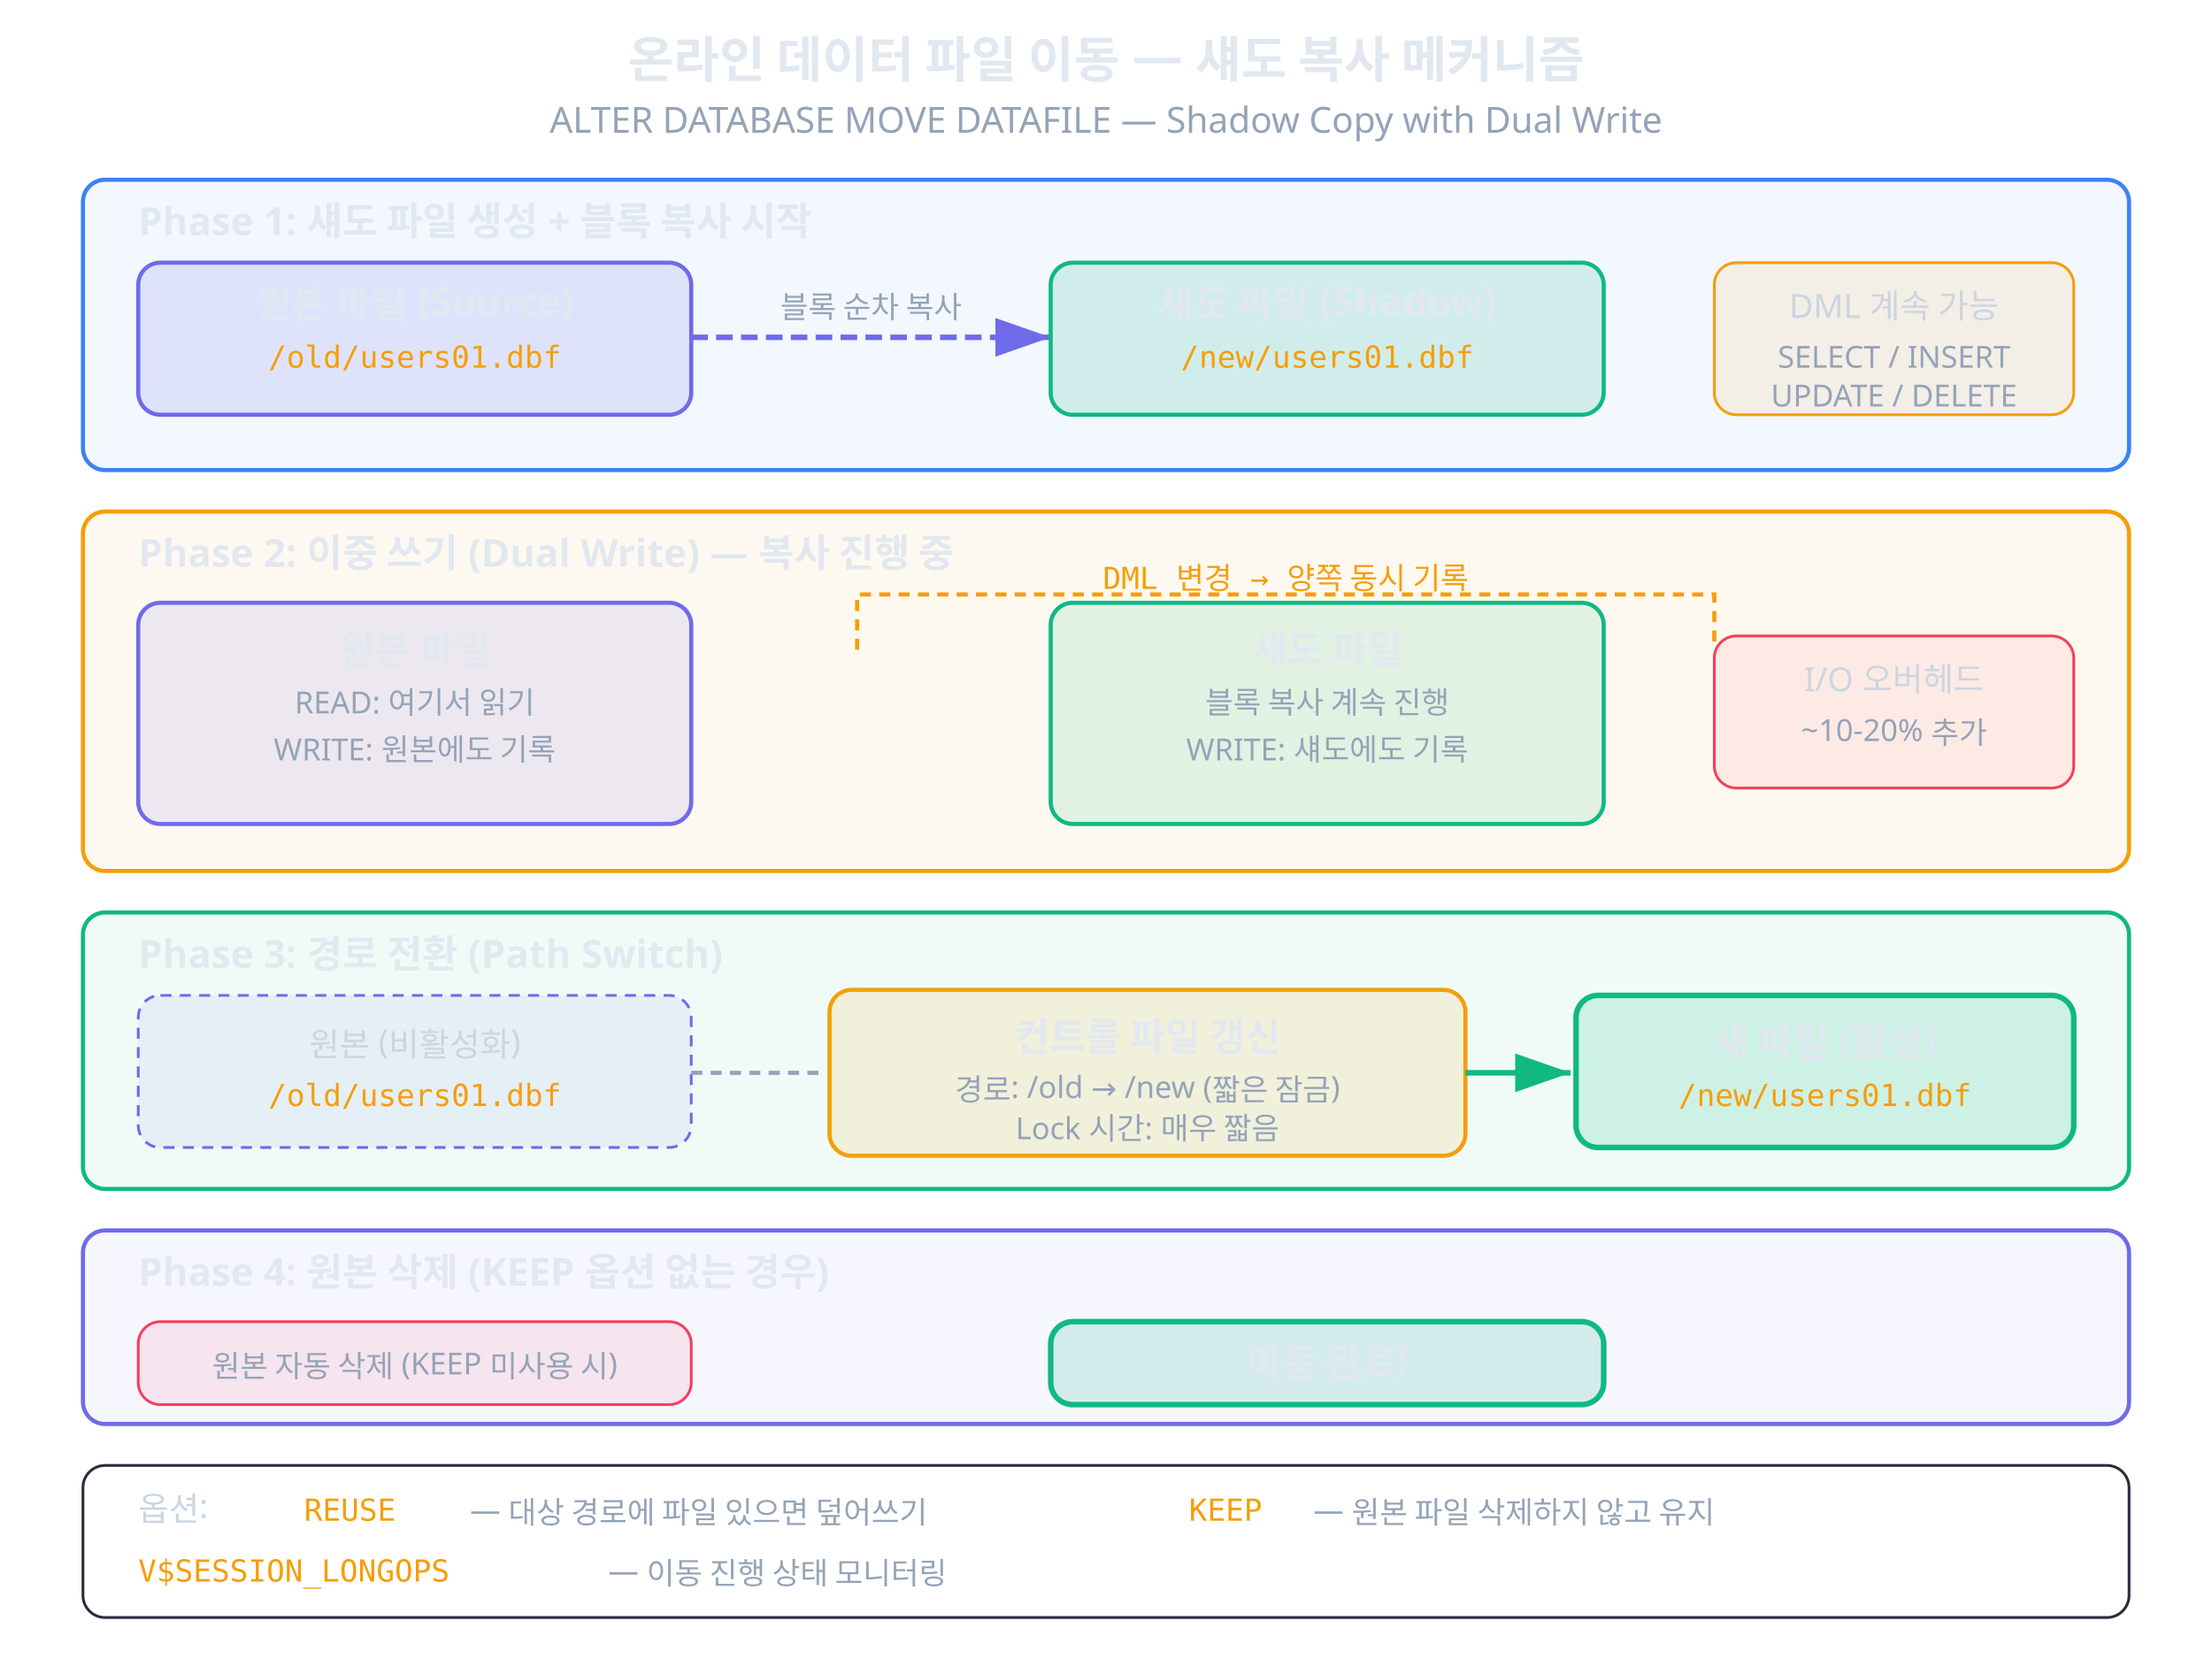
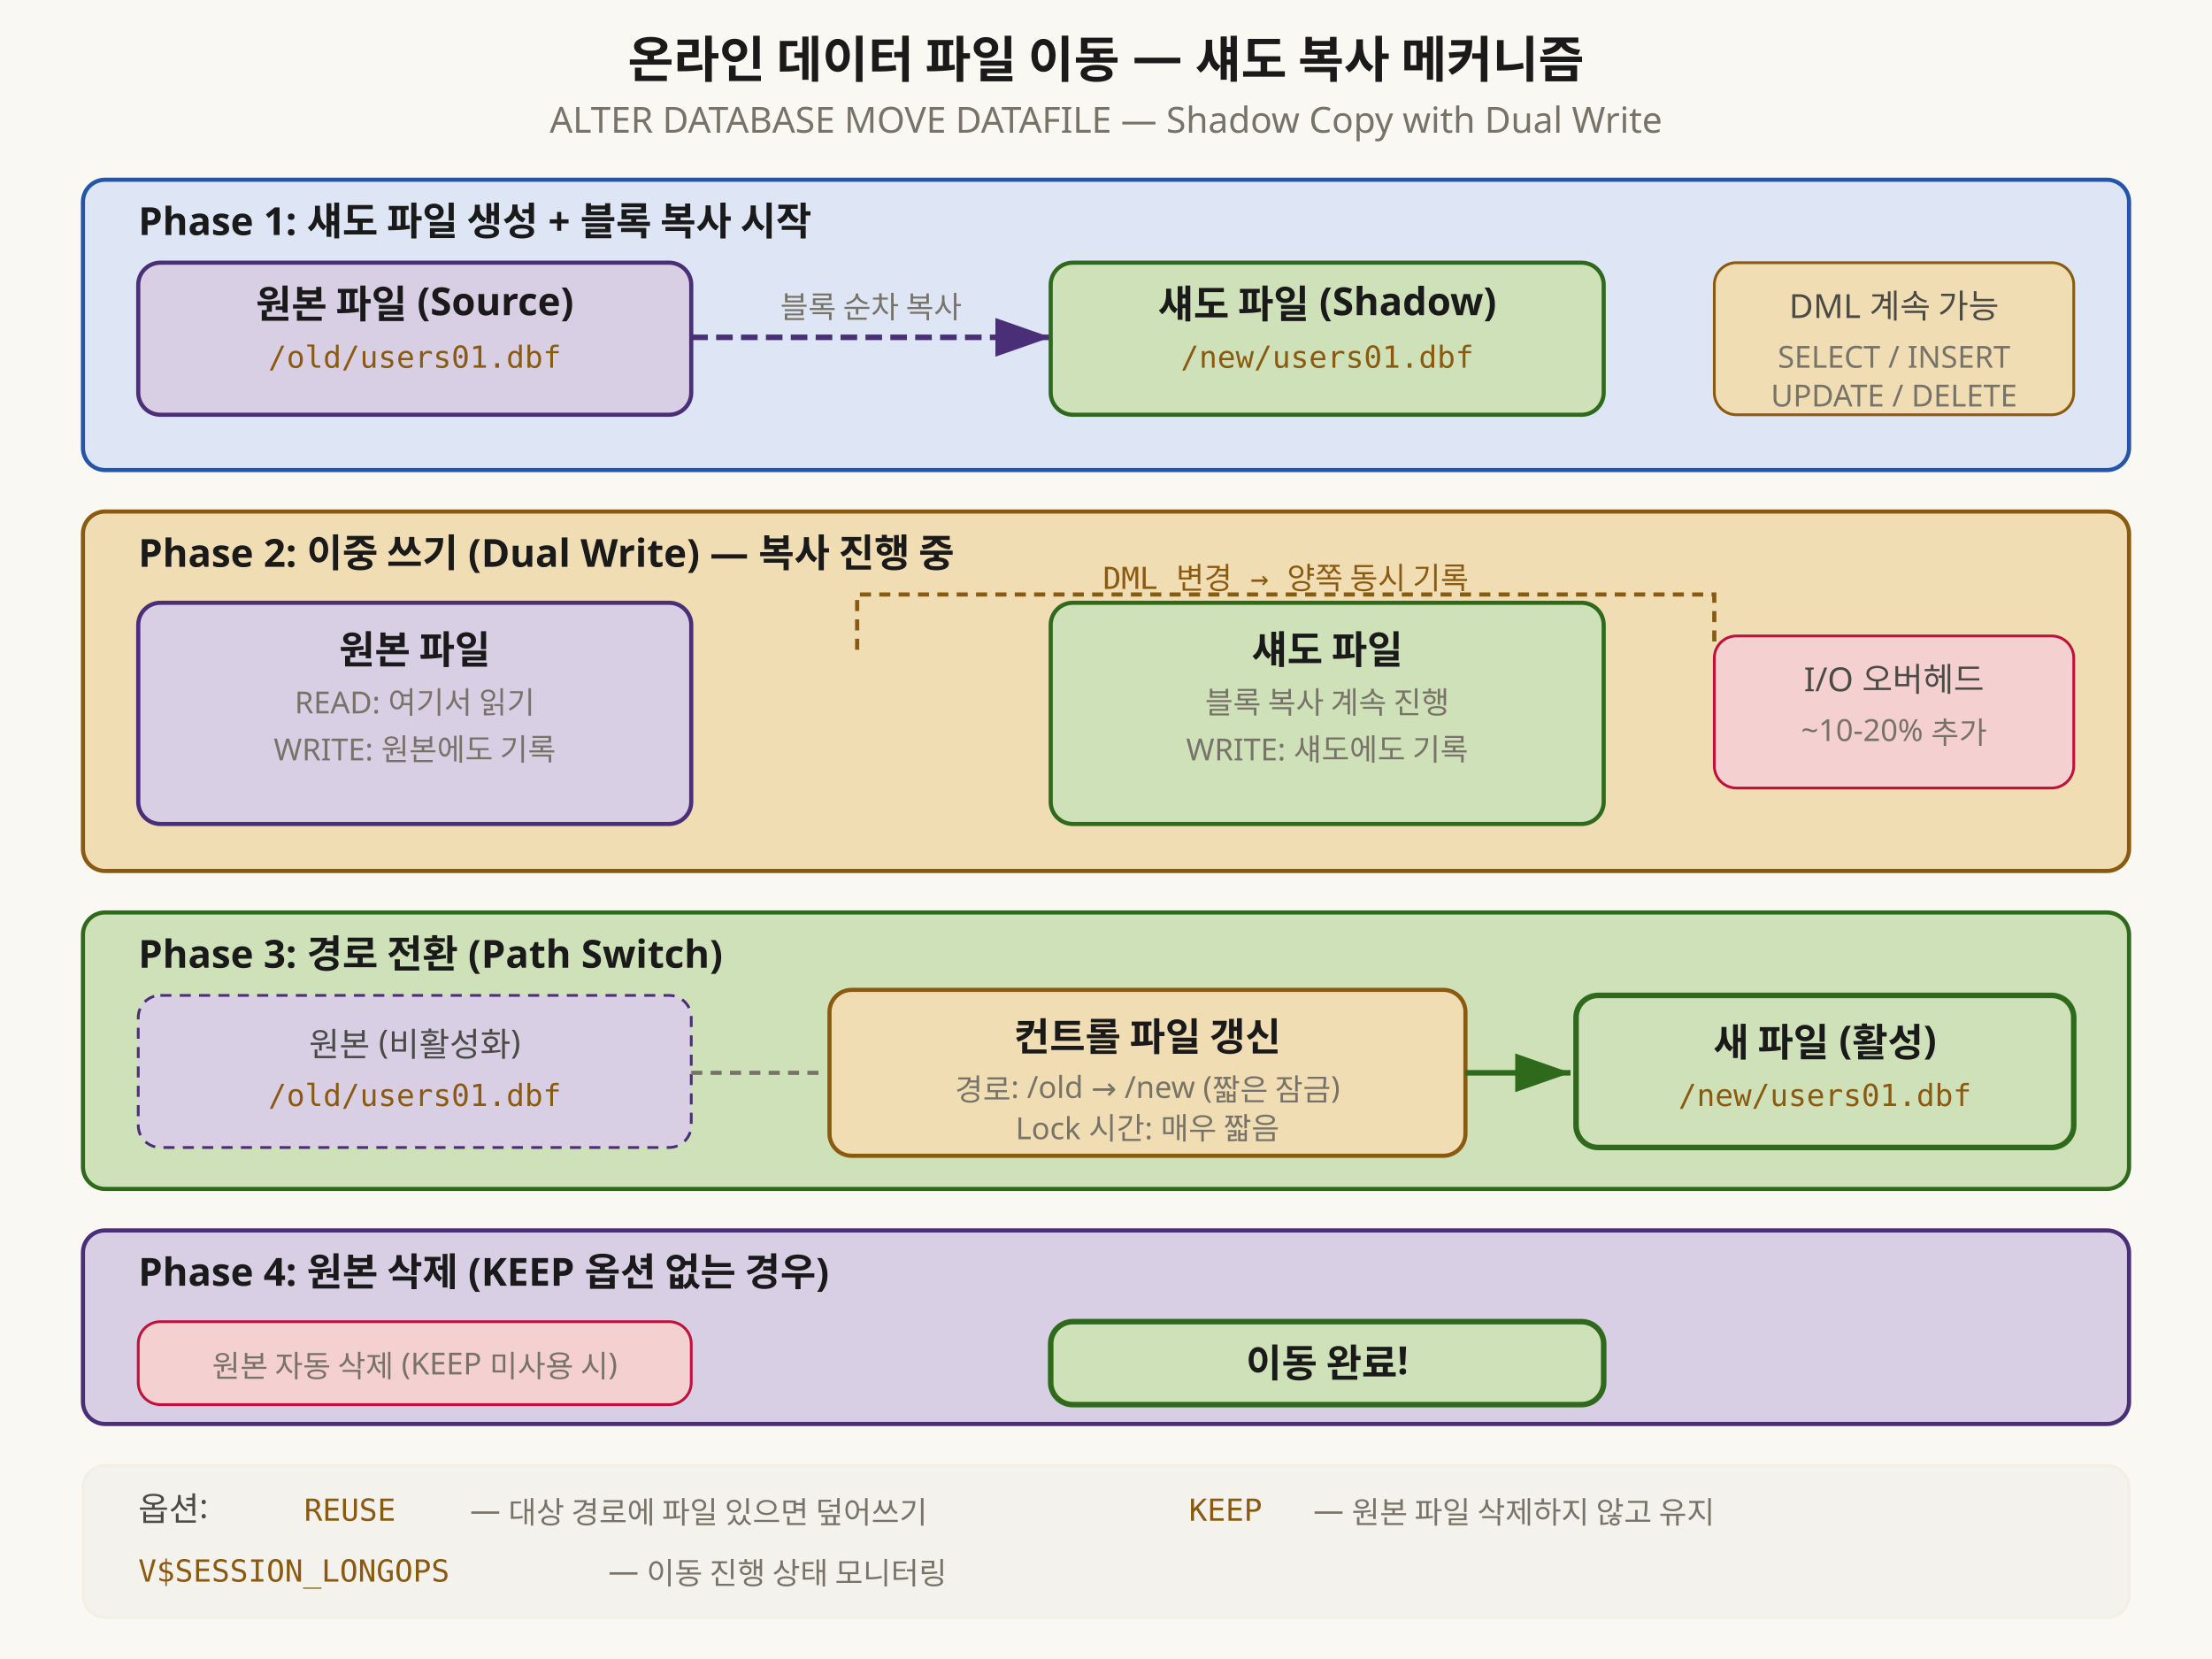
<svg xmlns="http://www.w3.org/2000/svg" viewBox="0 0 800 600">
+   <rect x="0" y="0" width="100%" height="100%" fill="#faf8f3" />
  <style>
-     text { font-family: 'Pretendard', 'Segoe UI', sans-serif; fill: #E2E8F0; }
+     text { font-family: 'Pretendard', 'Segoe UI', sans-serif; fill: #1a1a1a; }
    .title { font-size: 18px; font-weight: 700; }
-     .subtitle { font-size: 13px; fill: #94A3B8; }
+     .subtitle { font-size: 13px; fill: #787368; }
    .label { font-size: 14px; font-weight: 600; }
-     .sublabel { font-size: 12px; fill: #CBD5E1; }
-     .code { font-family: 'Consolas', monospace; font-size: 11px; fill: #F59E0B; }
-     .small { font-size: 11px; fill: #94A3B8; }
+     .sublabel { font-size: 12px; fill: #4a4a46; }
+     .code { font-family: 'Consolas', monospace; font-size: 11px; fill: #8a5a10; }
+     .small { font-size: 11px; fill: #787368; }
    .box { rx: 8; ry: 8; }
-     .arrow { stroke: #6F6BEA; stroke-width: 2; fill: none; marker-end: url(#ah); }
-     .arrow-green { stroke: #10B981; stroke-width: 2; fill: none; marker-end: url(#ah-g); }
-     .arrow-orange { stroke: #F59E0B; stroke-width: 2; fill: none; marker-end: url(#ah-o); }
+     .arrow { stroke: #4a2e78; stroke-width: 2; fill: none; marker-end: url(#ah); }
+     .arrow-green { stroke: #2f6a1c; stroke-width: 2; fill: none; marker-end: url(#ah-g); }
+     .arrow-orange { stroke: #8a5a10; stroke-width: 2; fill: none; marker-end: url(#ah-o); }
  </style>
  <defs>
    <marker id="ah" markerWidth="10" markerHeight="7" refX="10" refY="3.5" orient="auto">
-       <polygon points="0 0, 10 3.5, 0 7" fill="#6F6BEA" />
+       <polygon points="0 0, 10 3.5, 0 7" fill="#4a2e78" />
    </marker>
    <marker id="ah-g" markerWidth="10" markerHeight="7" refX="10" refY="3.5" orient="auto">
-       <polygon points="0 0, 10 3.5, 0 7" fill="#10B981" />
+       <polygon points="0 0, 10 3.5, 0 7" fill="#2f6a1c" />
    </marker>
    <marker id="ah-o" markerWidth="10" markerHeight="7" refX="10" refY="3.5" orient="auto">
-       <polygon points="0 0, 10 3.5, 0 7" fill="#F59E0B" />
+       <polygon points="0 0, 10 3.5, 0 7" fill="#8a5a10" />
    </marker>
  </defs>
  <text x="400" y="28" text-anchor="middle" class="title">온라인 데이터 파일 이동 — 섀도 복사 메커니즘</text>
  <text x="400" y="48" text-anchor="middle" class="subtitle">ALTER DATABASE MOVE DATAFILE — Shadow Copy with Dual Write</text>
-   <rect x="30" y="65" width="740" height="105" class="box" fill="rgba(59,130,246,0.06)" stroke="#3B82F6" stroke-width="1.5" />
-   <text x="50" y="85" class="label" fill="#3B82F6">Phase 1: 섀도 파일 생성 + 블록 복사 시작</text>
-   <rect x="50" y="95" width="200" height="55" class="box" fill="rgba(111,107,234,0.15)" stroke="#6F6BEA" stroke-width="1.5" />
+   <rect x="30" y="65" width="740" height="105" class="box" fill="#dee5f5" stroke="#2456a8" stroke-width="1.5" />
+   <text x="50" y="85" class="label" fill="#2456a8">Phase 1: 섀도 파일 생성 + 블록 복사 시작</text>
+   <rect x="50" y="95" width="200" height="55" class="box" fill="#d8cfe5" stroke="#4a2e78" stroke-width="1.5" />
  <text x="150" y="115" text-anchor="middle" class="label">원본 파일 (Source)</text>
  <text x="150" y="133" text-anchor="middle" class="code">/old/users01.dbf</text>
  <line x1="250" y1="122" x2="380" y2="122" class="arrow" stroke-dasharray="6,3" />
  <text x="315" y="115" text-anchor="middle" class="small">블록 순차 복사</text>
-   <rect x="380" y="95" width="200" height="55" class="box" fill="rgba(16,185,129,0.15)" stroke="#10B981" stroke-width="1.5" />
-   <text x="480" y="115" text-anchor="middle" class="label" fill="#10B981">섀도 파일 (Shadow)</text>
+   <rect x="380" y="95" width="200" height="55" class="box" fill="#cfe1b8" stroke="#2f6a1c" stroke-width="1.5" />
+   <text x="480" y="115" text-anchor="middle" class="label" fill="#2f6a1c">섀도 파일 (Shadow)</text>
  <text x="480" y="133" text-anchor="middle" class="code">/new/users01.dbf</text>
-   <rect x="620" y="95" width="130" height="55" class="box" fill="rgba(245,158,11,0.1)" stroke="#F59E0B" stroke-width="1" />
-   <text x="685" y="115" text-anchor="middle" class="sublabel" fill="#F59E0B">DML 계속 가능</text>
+   <rect x="620" y="95" width="130" height="55" class="box" fill="#f0ddb3" stroke="#8a5a10" stroke-width="1" />
+   <text x="685" y="115" text-anchor="middle" class="sublabel" fill="#8a5a10">DML 계속 가능</text>
  <text x="685" y="133" text-anchor="middle" class="small">SELECT / INSERT</text>
  <text x="685" y="147" text-anchor="middle" class="small">UPDATE / DELETE</text>
-   <rect x="30" y="185" width="740" height="130" class="box" fill="rgba(245,158,11,0.06)" stroke="#F59E0B" stroke-width="1.5" />
-   <text x="50" y="205" class="label" fill="#F59E0B">Phase 2: 이중 쓰기 (Dual Write) — 복사 진행 중</text>
-   <rect x="50" y="218" width="200" height="80" class="box" fill="rgba(111,107,234,0.12)" stroke="#6F6BEA" stroke-width="1.5" />
+   <rect x="30" y="185" width="740" height="130" class="box" fill="#f0ddb3" stroke="#8a5a10" stroke-width="1.5" />
+   <text x="50" y="205" class="label" fill="#8a5a10">Phase 2: 이중 쓰기 (Dual Write) — 복사 진행 중</text>
+   <rect x="50" y="218" width="200" height="80" class="box" fill="#d8cfe5" stroke="#4a2e78" stroke-width="1.5" />
  <text x="150" y="240" text-anchor="middle" class="label">원본 파일</text>
  <text x="150" y="258" text-anchor="middle" class="small">READ: 여기서 읽기</text>
  <text x="150" y="275" text-anchor="middle" class="small">WRITE: 원본에도 기록</text>
-   <rect x="380" y="218" width="200" height="80" class="box" fill="rgba(16,185,129,0.12)" stroke="#10B981" stroke-width="1.5" />
-   <text x="480" y="240" text-anchor="middle" class="label" fill="#10B981">섀도 파일</text>
+   <rect x="380" y="218" width="200" height="80" class="box" fill="#cfe1b8" stroke="#2f6a1c" stroke-width="1.5" />
+   <text x="480" y="240" text-anchor="middle" class="label" fill="#2f6a1c">섀도 파일</text>
  <text x="480" y="258" text-anchor="middle" class="small">블록 복사 계속 진행</text>
  <text x="480" y="275" text-anchor="middle" class="small">WRITE: 섀도에도 기록</text>
-   <path d="M 310 235 L 310 215 L 620 215 L 620 235" stroke="#F59E0B" stroke-width="1.5" fill="none" stroke-dasharray="4,3" />
+   <path d="M 310 235 L 310 215 L 620 215 L 620 235" stroke="#8a5a10" stroke-width="1.5" fill="none" stroke-dasharray="4,3" />
  <text x="465" y="213" text-anchor="middle" class="code">DML 변경 → 양쪽 동시 기록</text>
-   <rect x="620" y="230" width="130" height="55" class="box" fill="rgba(244,63,94,0.08)" stroke="#F43F5E" stroke-width="1" />
-   <text x="685" y="250" text-anchor="middle" class="sublabel" fill="#F43F5E">I/O 오버헤드</text>
+   <rect x="620" y="230" width="130" height="55" class="box" fill="#f5d0d0" stroke="#be123c" stroke-width="1" />
+   <text x="685" y="250" text-anchor="middle" class="sublabel" fill="#be123c">I/O 오버헤드</text>
  <text x="685" y="268" text-anchor="middle" class="small">~10-20% 추가</text>
-   <rect x="30" y="330" width="740" height="100" class="box" fill="rgba(16,185,129,0.06)" stroke="#10B981" stroke-width="1.5" />
-   <text x="50" y="350" class="label" fill="#10B981">Phase 3: 경로 전환 (Path Switch)</text>
-   <rect x="50" y="360" width="200" height="55" class="box" fill="rgba(111,107,234,0.08)" stroke="#6F6BEA" stroke-width="1" stroke-dasharray="4,3" />
-   <text x="150" y="382" text-anchor="middle" class="sublabel" fill="#94A3B8">원본 (비활성화)</text>
-   <text x="150" y="400" text-anchor="middle" class="code" fill="#94A3B8">/old/users01.dbf</text>
-   <rect x="300" y="358" width="230" height="60" class="box" fill="rgba(245,158,11,0.12)" stroke="#F59E0B" stroke-width="1.5" />
-   <text x="415" y="380" text-anchor="middle" class="label" fill="#F59E0B">컨트롤 파일 갱신</text>
+   <rect x="30" y="330" width="740" height="100" class="box" fill="#cfe1b8" stroke="#2f6a1c" stroke-width="1.5" />
+   <text x="50" y="350" class="label" fill="#2f6a1c">Phase 3: 경로 전환 (Path Switch)</text>
+   <rect x="50" y="360" width="200" height="55" class="box" fill="#d8cfe5" stroke="#4a2e78" stroke-width="1" stroke-dasharray="4,3" />
+   <text x="150" y="382" text-anchor="middle" class="sublabel" fill="#787368">원본 (비활성화)</text>
+   <text x="150" y="400" text-anchor="middle" class="code" fill="#787368">/old/users01.dbf</text>
+   <rect x="300" y="358" width="230" height="60" class="box" fill="#f0ddb3" stroke="#8a5a10" stroke-width="1.5" />
+   <text x="415" y="380" text-anchor="middle" class="label" fill="#8a5a10">컨트롤 파일 갱신</text>
  <text x="415" y="398" text-anchor="middle" class="small">경로: /old → /new (짧은 잠금)</text>
  <text x="415" y="412" text-anchor="middle" class="small">Lock 시간: 매우 짧음</text>
-   <rect x="570" y="360" width="180" height="55" class="box" fill="rgba(16,185,129,0.15)" stroke="#10B981" stroke-width="2" />
-   <text x="660" y="382" text-anchor="middle" class="label" fill="#10B981">새 파일 (활성)</text>
+   <rect x="570" y="360" width="180" height="55" class="box" fill="#cfe1b8" stroke="#2f6a1c" stroke-width="2" />
+   <text x="660" y="382" text-anchor="middle" class="label" fill="#2f6a1c">새 파일 (활성)</text>
  <text x="660" y="400" text-anchor="middle" class="code">/new/users01.dbf</text>
-   <line x1="250" y1="388" x2="298" y2="388" stroke="#94A3B8" stroke-width="1.5" stroke-dasharray="4,3" />
+   <line x1="250" y1="388" x2="298" y2="388" stroke="#787368" stroke-width="1.5" stroke-dasharray="4,3" />
  <line x1="530" y1="388" x2="568" y2="388" class="arrow-green" />
-   <rect x="30" y="445" width="740" height="70" class="box" fill="rgba(111,107,234,0.06)" stroke="#6F6BEA" stroke-width="1.5" />
-   <text x="50" y="465" class="label" fill="#6F6BEA">Phase 4: 원본 삭제 (KEEP 옵션 없는 경우)</text>
-   <rect x="50" y="478" width="200" height="30" class="box" fill="rgba(244,63,94,0.1)" stroke="#F43F5E" stroke-width="1" />
-   <text x="150" y="498" text-anchor="middle" class="small" fill="#F43F5E">원본 자동 삭제 (KEEP 미사용 시)</text>
-   <rect x="380" y="478" width="200" height="30" class="box" fill="rgba(16,185,129,0.15)" stroke="#10B981" stroke-width="2" />
-   <text x="480" y="498" text-anchor="middle" class="label" fill="#10B981">이동 완료!</text>
-   <rect x="30" y="530" width="740" height="55" class="box" fill="rgba(255,255,255,0.03)" stroke="#2A2B3D" stroke-width="1" />
+   <rect x="30" y="445" width="740" height="70" class="box" fill="#d8cfe5" stroke="#4a2e78" stroke-width="1.5" />
+   <text x="50" y="465" class="label" fill="#4a2e78">Phase 4: 원본 삭제 (KEEP 옵션 없는 경우)</text>
+   <rect x="50" y="478" width="200" height="30" class="box" fill="#f5d0d0" stroke="#be123c" stroke-width="1" />
+   <text x="150" y="498" text-anchor="middle" class="small" fill="#be123c">원본 자동 삭제 (KEEP 미사용 시)</text>
+   <rect x="380" y="478" width="200" height="30" class="box" fill="#cfe1b8" stroke="#2f6a1c" stroke-width="2" />
+   <text x="480" y="498" text-anchor="middle" class="label" fill="#2f6a1c">이동 완료!</text>
+   <rect x="30" y="530" width="740" height="55" class="box" fill="rgba(42,42,42,0.03)" stroke="#f3efe4" stroke-width="1" />
  <text x="50" y="550" class="sublabel">옵션:</text>
  <text x="110" y="550" class="code">REUSE</text>
  <text x="170" y="550" class="small">— 대상 경로에 파일 있으면 덮어쓰기</text>
  <text x="430" y="550" class="code">KEEP</text>
  <text x="475" y="550" class="small">— 원본 파일 삭제하지 않고 유지</text>
  <text x="50" y="572" class="code">V$SESSION_LONGOPS</text>
  <text x="220" y="572" class="small">— 이동 진행 상태 모니터링</text>
</svg>
